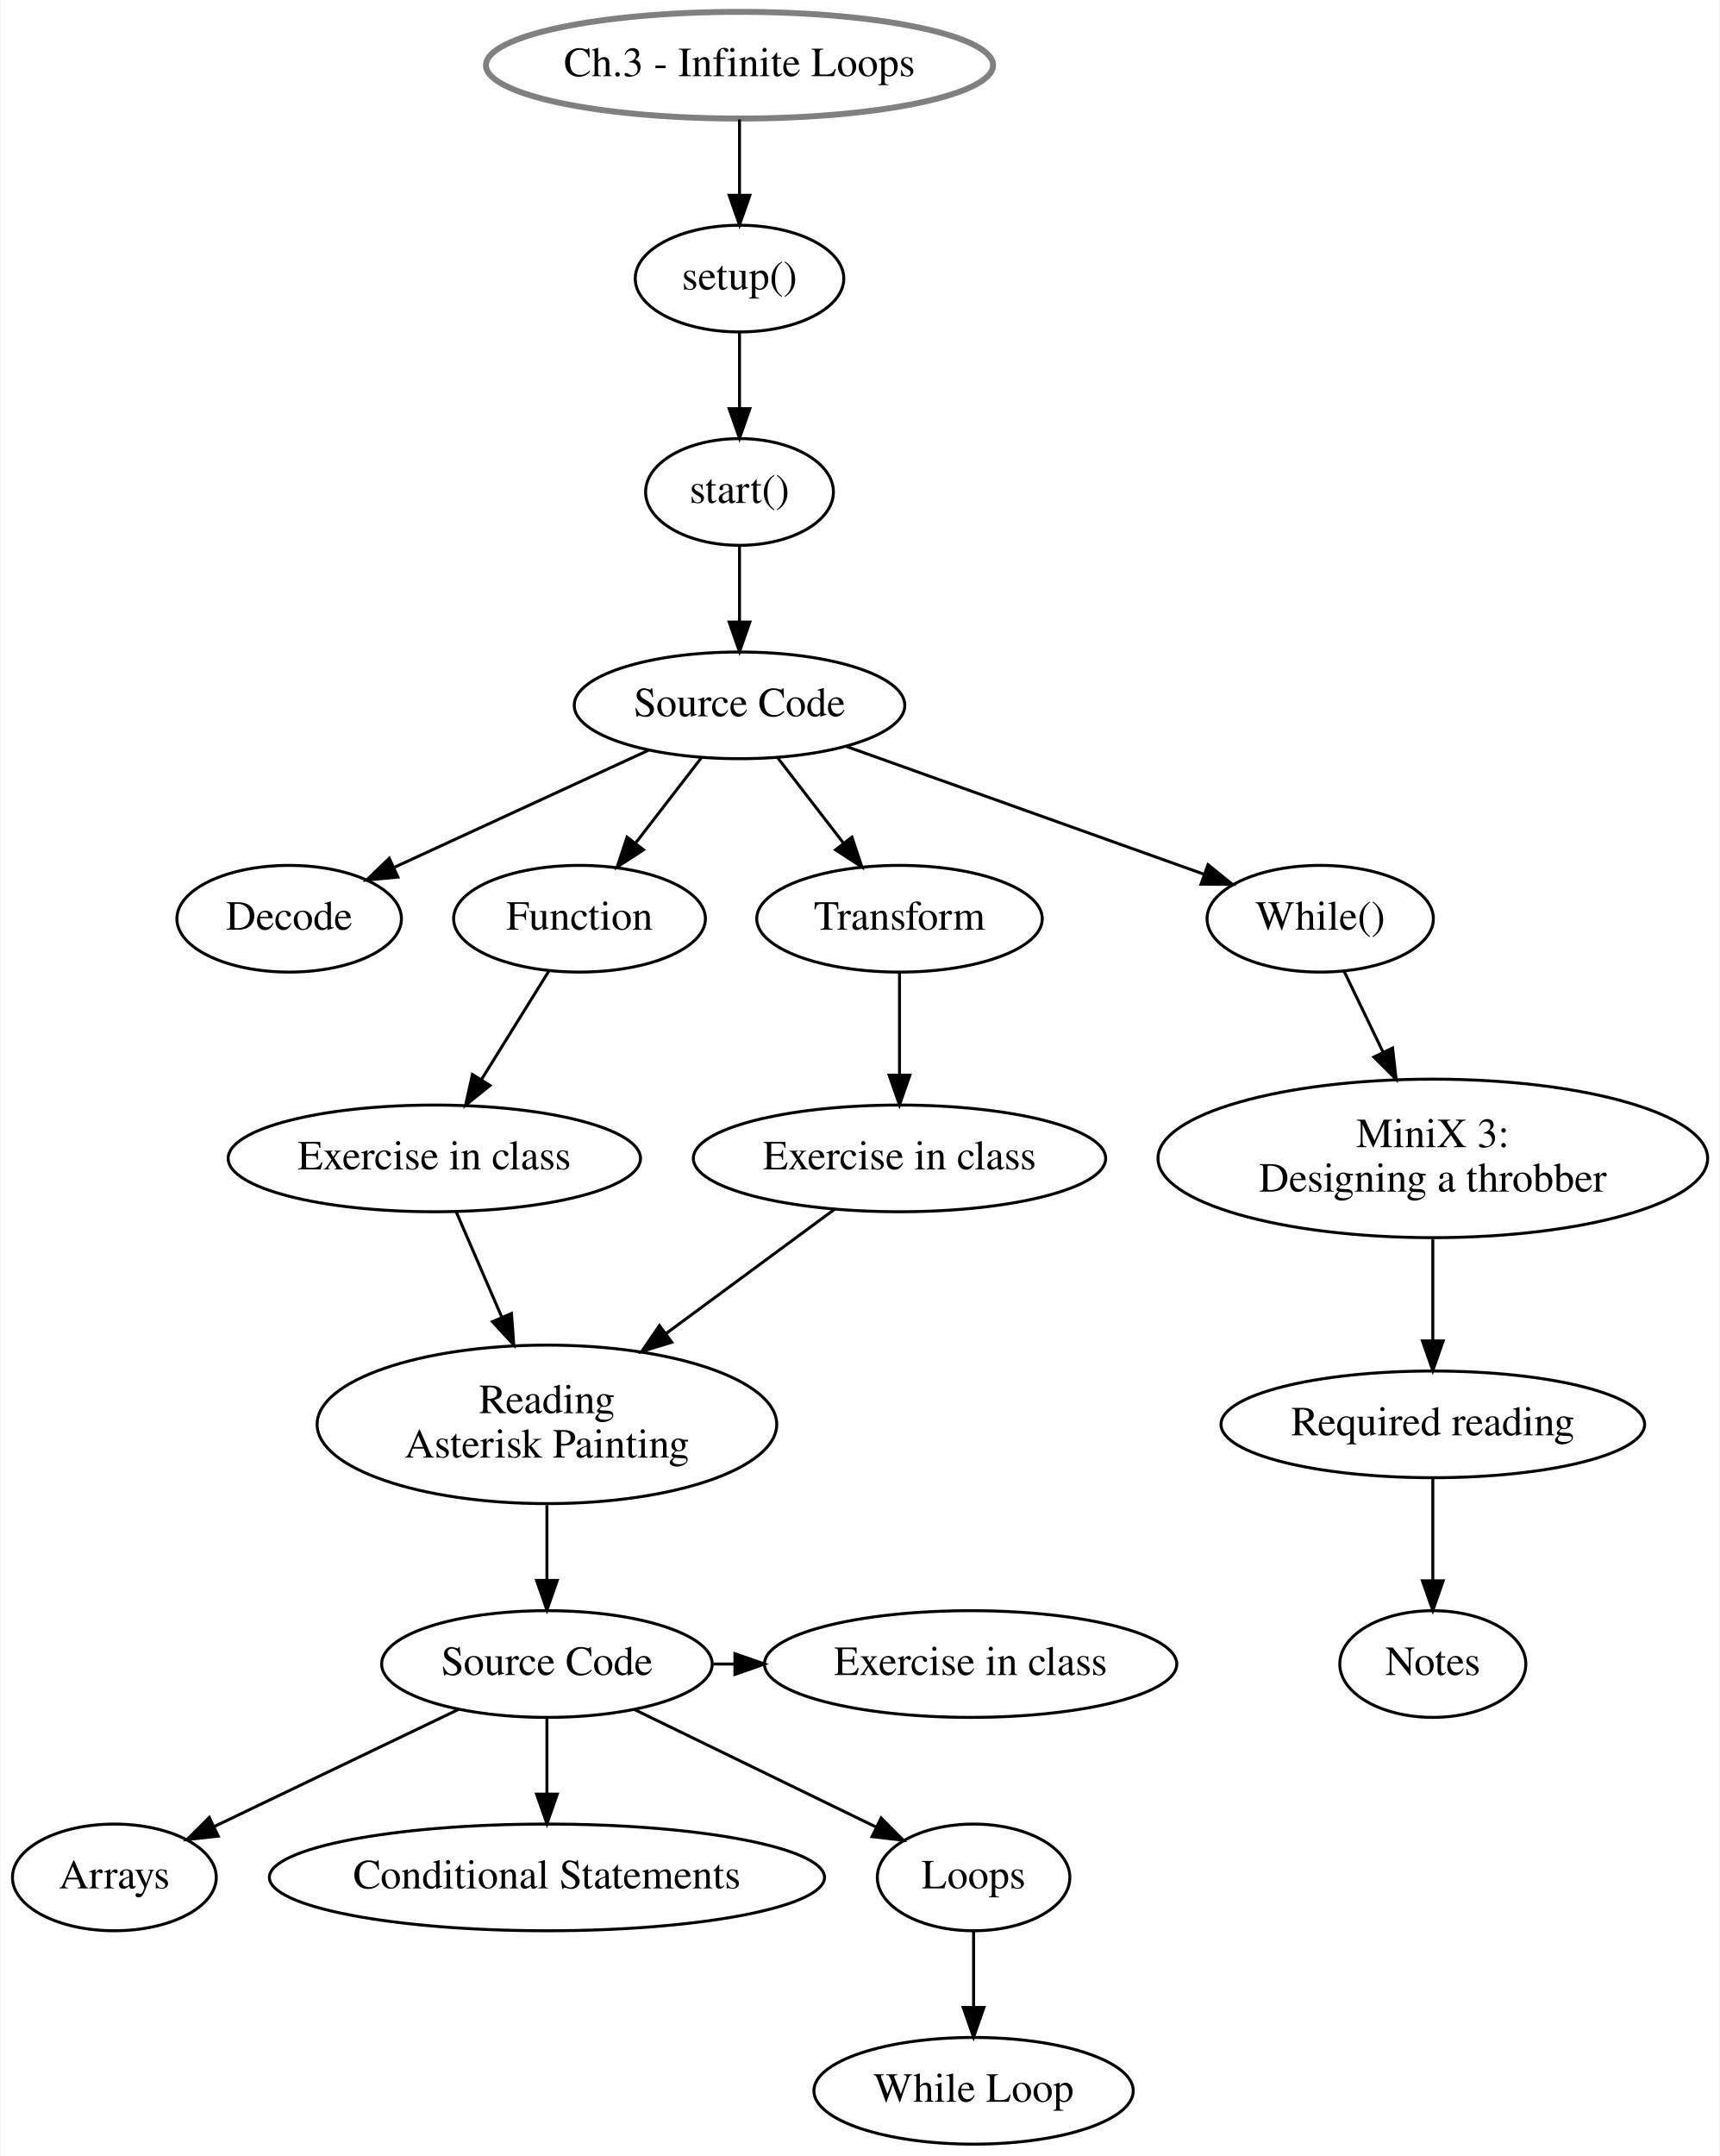
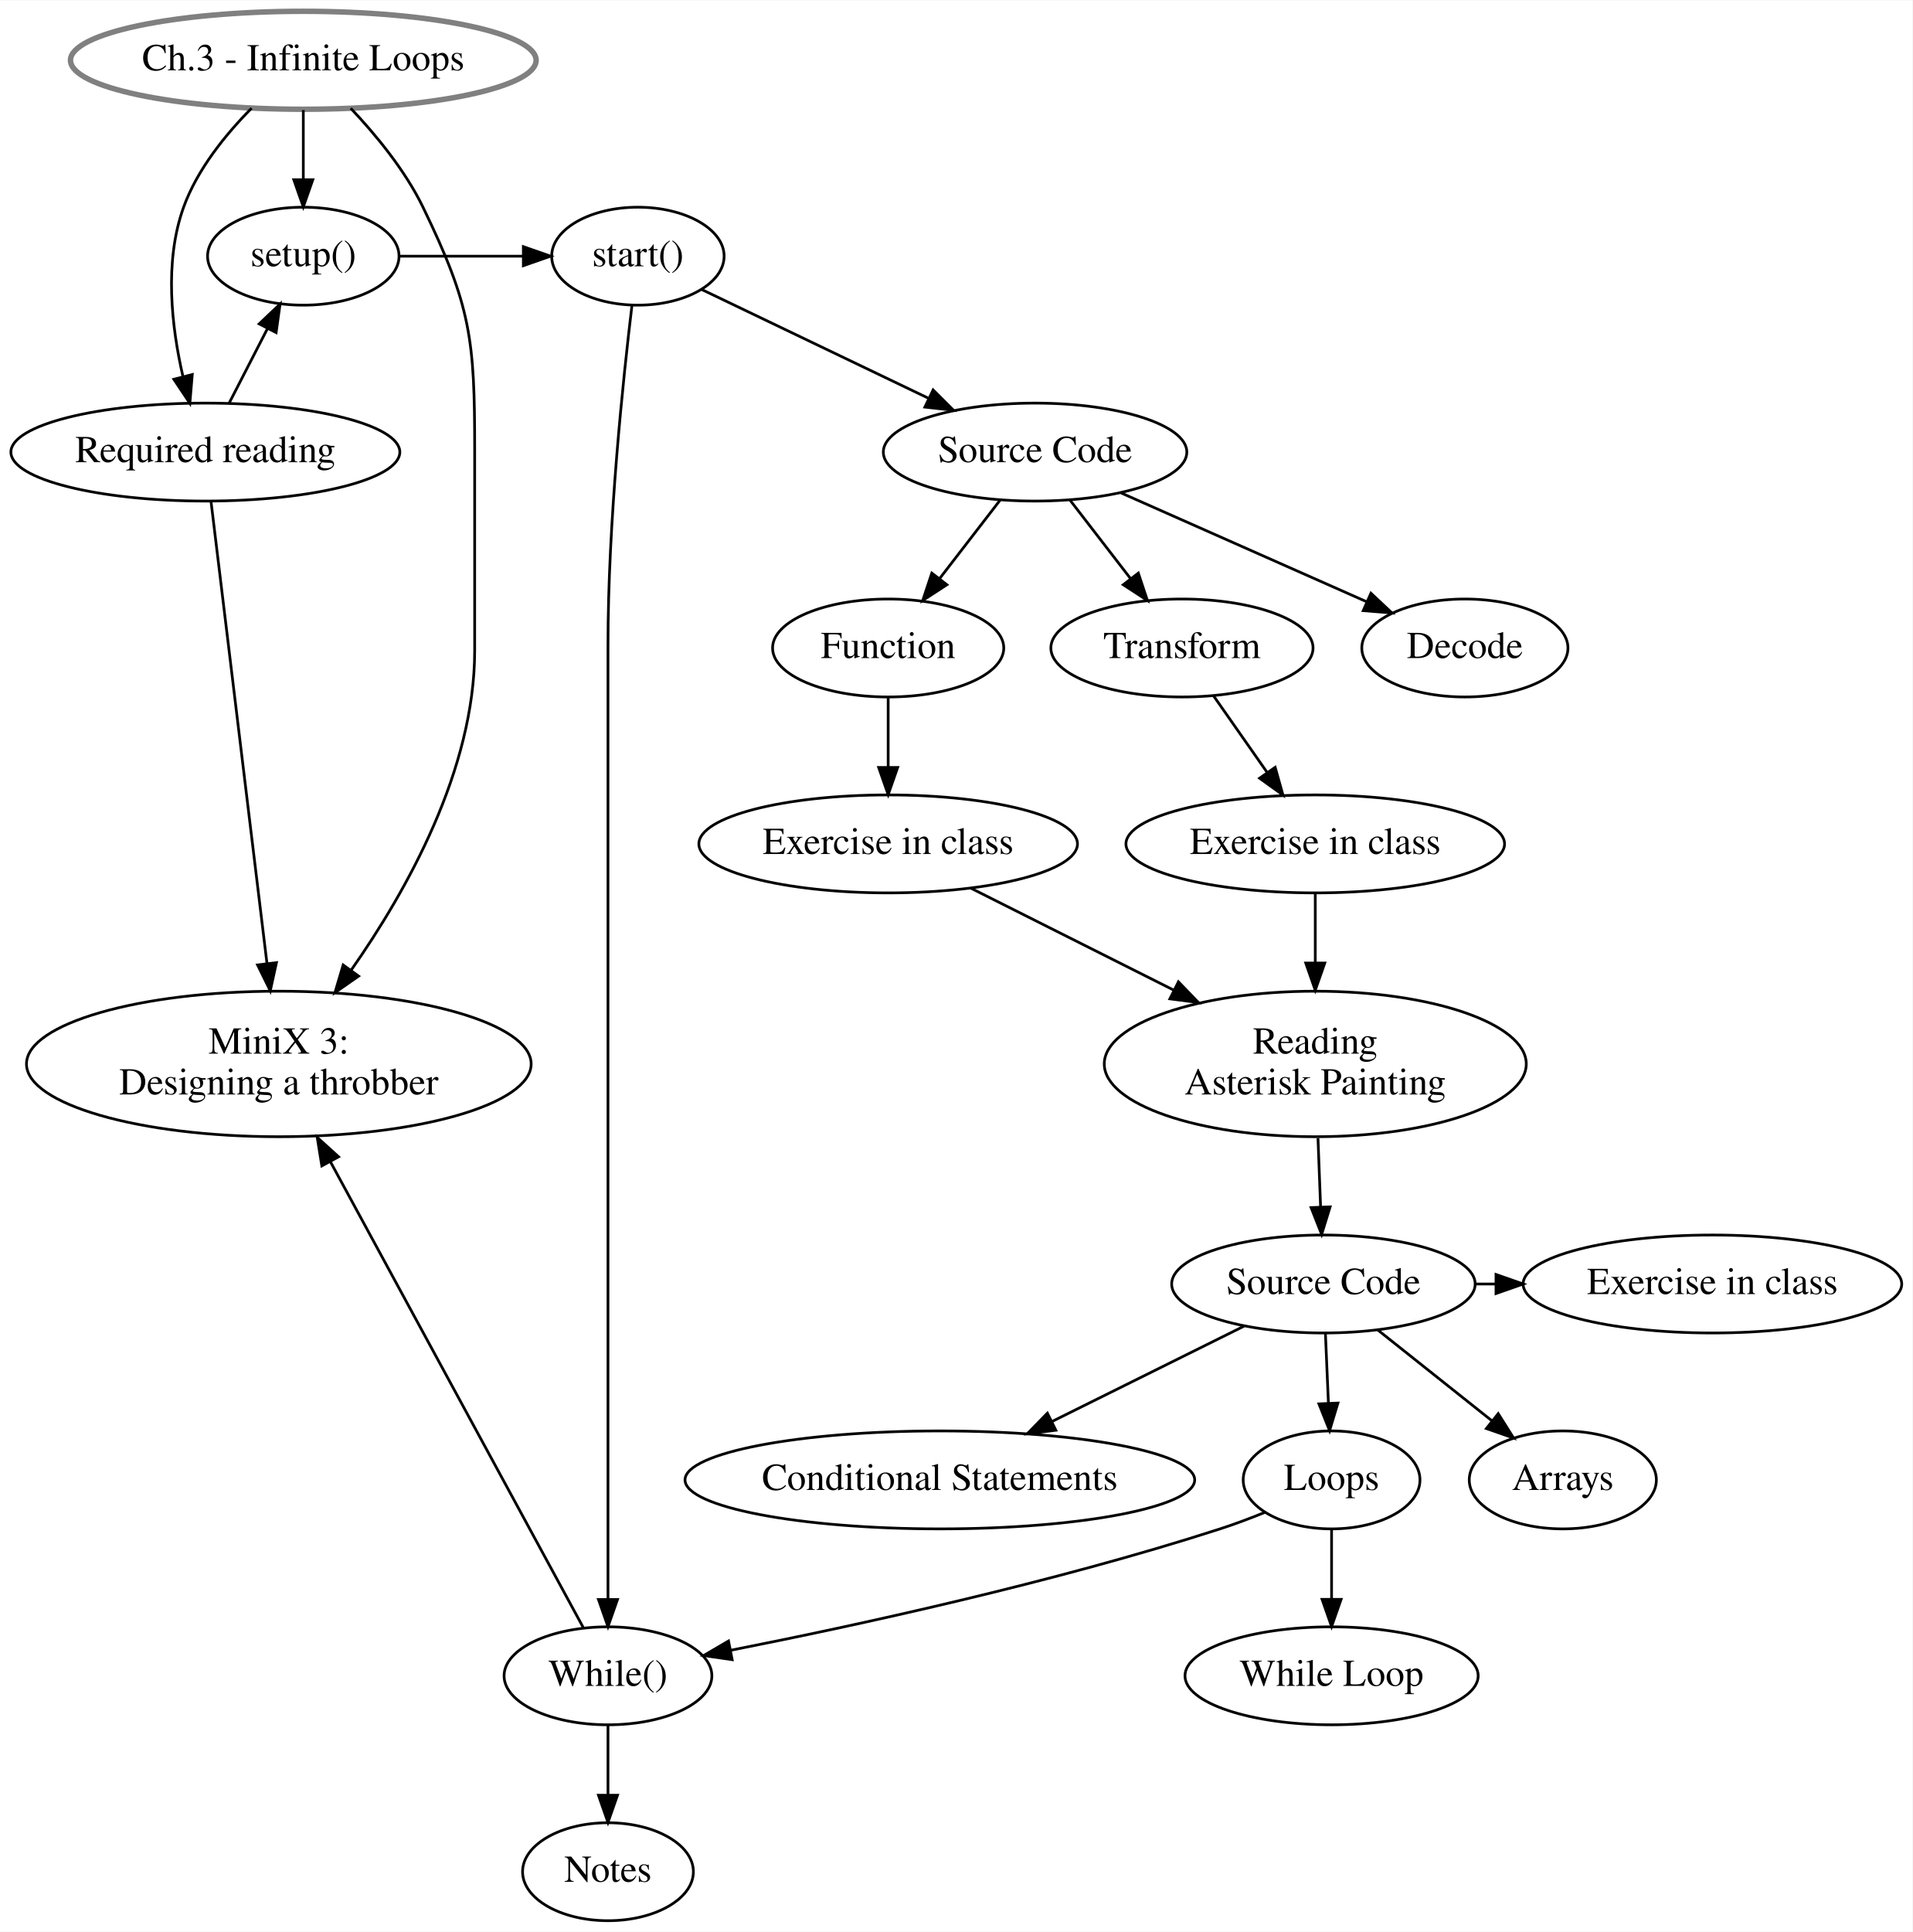
- <svg xmlns="http://www.w3.org/2000/svg" width="580pt" height="727pt" viewBox="0.00 0.00 580.08 727.48">
-   <g id="graph0" class="graph" transform="scale(1 1) rotate(0) translate(4 723.48)">
-     <polygon fill="white" stroke="none" points="-4,4 -4,-723.48 576.078,-723.48 576.078,4 -4,4" />
+ <svg xmlns="http://www.w3.org/2000/svg" width="703pt" height="710pt" viewBox="0.00 0.00 703.04 709.74">
+   <g id="graph0" class="graph" transform="scale(1 1) rotate(0) translate(4 705.74)">
+     <polygon fill="white" stroke="none" points="-4,4 -4,-705.74 699.037,-705.74 699.037,4 -4,4" />
    <g id="node1" class="node">
-       <ellipse fill="none" stroke="grey" stroke-width="2" cx="245.447" cy="-701.48" rx="85.585" ry="18" />
-       <text text-anchor="middle" x="245.447" y="-697.78" font-family="Times,serif" font-size="14.00">Ch.3 - Infinite Loops</text>
+       <ellipse fill="none" stroke="grey" stroke-width="2" cx="107.494" cy="-683.74" rx="85.585" ry="18" />
+       <text text-anchor="middle" x="107.494" y="-680.04" font-family="Times,serif" font-size="14.00">Ch.3 - Infinite Loops</text>
    </g>
    <g id="node2" class="node">
-       <ellipse fill="none" stroke="black" cx="245.447" cy="-629.48" rx="35.194" ry="18" />
-       <text text-anchor="middle" x="245.447" y="-625.78" font-family="Times,serif" font-size="14.00">setup()</text>
+       <ellipse fill="none" stroke="black" cx="107.494" cy="-611.74" rx="35.194" ry="18" />
+       <text text-anchor="middle" x="107.494" y="-608.04" font-family="Times,serif" font-size="14.00">setup()</text>
    </g>
    <g id="edge1" class="edge">
-       <path fill="none" stroke="black" d="M245.447,-683.177C245.447,-675.463 245.447,-666.193 245.447,-657.593" />
-       <polygon fill="black" stroke="black" points="248.947,-657.585 245.447,-647.585 241.947,-657.585 248.947,-657.585" />
+       <path fill="none" stroke="black" d="M107.494,-665.437C107.494,-657.723 107.494,-648.453 107.494,-639.853" />
+       <polygon fill="black" stroke="black" points="110.994,-639.844 107.494,-629.844 103.994,-639.844 110.994,-639.844" />
+     </g>
+     <g id="node18" class="node">
+       <ellipse fill="none" stroke="black" cx="98.494" cy="-314.87" rx="92.762" ry="26.741" />
+       <text text-anchor="middle" x="98.494" y="-318.67" font-family="Times,serif" font-size="14.00">MiniX 3: </text>
+       <text text-anchor="middle" x="98.494" y="-303.67" font-family="Times,serif" font-size="14.00">Designing a throbber</text>
+     </g>
+     <g id="edge6" class="edge">
+       <path fill="none" stroke="black" d="M124.922,-666.108C134.156,-656.349 144.918,-643.298 151.494,-629.74 169.145,-593.348 170.494,-581.187 170.494,-540.74 170.494,-540.74 170.494,-540.74 170.494,-466.74 170.494,-423.023 145.566,-378.519 125.046,-349.289" />
+       <polygon fill="black" stroke="black" points="127.819,-347.151 119.126,-341.095 122.145,-351.251 127.819,-347.151" />
+     </g>
+     <g id="node19" class="node">
+       <ellipse fill="none" stroke="black" cx="71.494" cy="-539.74" rx="71.487" ry="18" />
+       <text text-anchor="middle" x="71.494" y="-536.04" font-family="Times,serif" font-size="14.00">Required reading</text>
+     </g>
+     <g id="edge5" class="edge">
+       <path fill="none" stroke="black" d="M88.479,-666.123C79.01,-656.559 68.529,-643.688 63.494,-629.74 56.272,-609.735 59.079,-585.633 63.245,-567.558" />
+       <polygon fill="black" stroke="black" points="66.682,-568.247 65.79,-557.69 59.904,-566.499 66.682,-568.247" />
    </g>
    <g id="node3" class="node">
-       <ellipse fill="none" stroke="black" cx="245.447" cy="-557.48" rx="31.695" ry="18" />
-       <text text-anchor="middle" x="245.447" y="-553.78" font-family="Times,serif" font-size="14.00">start()</text>
+       <ellipse fill="none" stroke="black" cx="230.494" cy="-611.74" rx="31.695" ry="18" />
+       <text text-anchor="middle" x="230.494" y="-608.04" font-family="Times,serif" font-size="14.00">start()</text>
    </g>
    <g id="edge2" class="edge">
-       <path fill="none" stroke="black" d="M245.447,-611.177C245.447,-603.463 245.447,-594.193 245.447,-585.593" />
-       <polygon fill="black" stroke="black" points="248.947,-585.585 245.447,-575.585 241.947,-585.585 248.947,-585.585" />
+       <path fill="none" stroke="black" d="M143.048,-611.74C158.035,-611.74 173.022,-611.74 188.009,-611.74" />
+       <polygon fill="black" stroke="black" points="188.385,-615.24 198.385,-611.74 188.385,-608.24 188.385,-615.24" />
    </g>
    <g id="node5" class="node">
-       <ellipse fill="none" stroke="black" cx="245.447" cy="-485.48" rx="55.79" ry="18" />
-       <text text-anchor="middle" x="245.447" y="-481.78" font-family="Times,serif" font-size="14.00">Source Code</text>
+       <ellipse fill="none" stroke="black" cx="376.494" cy="-539.74" rx="55.79" ry="18" />
+       <text text-anchor="middle" x="376.494" y="-536.04" font-family="Times,serif" font-size="14.00">Source Code</text>
    </g>
    <g id="edge3" class="edge">
-       <path fill="none" stroke="black" d="M245.447,-539.177C245.447,-531.463 245.447,-522.193 245.447,-513.593" />
-       <polygon fill="black" stroke="black" points="248.947,-513.585 245.447,-503.585 241.947,-513.585 248.947,-513.585" />
+       <path fill="none" stroke="black" d="M253.951,-599.493C276.448,-588.707 310.831,-572.222 337.457,-559.456" />
+       <polygon fill="black" stroke="black" points="339.015,-562.591 346.519,-555.112 335.988,-556.279 339.015,-562.591" />
+     </g>
+     <g id="node17" class="node">
+       <ellipse fill="none" stroke="black" cx="219.494" cy="-90" rx="38.194" ry="18" />
+       <text text-anchor="middle" x="219.494" y="-86.3" font-family="Times,serif" font-size="14.00">While()</text>
+     </g>
+     <g id="edge21" class="edge">
+       <path fill="none" stroke="black" d="M228.32,-593.724C225.115,-567.109 219.494,-513.99 219.494,-468.74 219.494,-468.74 219.494,-468.74 219.494,-233 219.494,-192.996 219.494,-146.653 219.494,-118.08" />
+       <polygon fill="black" stroke="black" points="222.994,-118.049 219.494,-108.049 215.994,-118.049 222.994,-118.049" />
    </g>
    <g id="node4" class="node">
-       <ellipse fill="none" stroke="black" cx="93.447" cy="-413.48" rx="37.894" ry="18" />
-       <text text-anchor="middle" x="93.447" y="-409.78" font-family="Times,serif" font-size="14.00">Decode</text>
+       <ellipse fill="none" stroke="black" cx="534.494" cy="-467.74" rx="37.894" ry="18" />
+       <text text-anchor="middle" x="534.494" y="-464.04" font-family="Times,serif" font-size="14.00">Decode</text>
    </g>
    <g id="edge4" class="edge">
-       <path fill="none" stroke="black" d="M214.687,-470.315C189.81,-458.858 154.764,-442.718 128.745,-430.736" />
-       <polygon fill="black" stroke="black" points="130.151,-427.53 119.604,-426.526 127.223,-433.888 130.151,-427.53" />
+       <path fill="none" stroke="black" d="M408.088,-524.743C434.188,-513.179 471.244,-496.762 498.489,-484.691" />
+       <polygon fill="black" stroke="black" points="499.958,-487.869 507.683,-480.618 497.122,-481.469 499.958,-487.869" />
    </g>
    <g id="node6" class="node">
-       <ellipse fill="none" stroke="black" cx="191.447" cy="-413.48" rx="42.494" ry="18" />
-       <text text-anchor="middle" x="191.447" y="-409.78" font-family="Times,serif" font-size="14.00">Function</text>
+       <ellipse fill="none" stroke="black" cx="322.494" cy="-467.74" rx="42.494" ry="18" />
+       <text text-anchor="middle" x="322.494" y="-464.04" font-family="Times,serif" font-size="14.00">Function</text>
    </g>
-     <g id="edge5" class="edge">
-       <path fill="none" stroke="black" d="M232.65,-467.891C225.992,-459.261 217.723,-448.542 210.345,-438.977" />
-       <polygon fill="black" stroke="black" points="213.032,-436.73 204.152,-430.95 207.489,-441.006 213.032,-436.73" />
+     <g id="edge9" class="edge">
+       <path fill="none" stroke="black" d="M363.696,-522.151C357.039,-513.521 348.77,-502.802 341.391,-493.237" />
+       <polygon fill="black" stroke="black" points="344.078,-490.99 335.199,-485.21 338.536,-495.266 344.078,-490.99" />
    </g>
    <g id="node8" class="node">
-       <ellipse fill="none" stroke="black" cx="299.447" cy="-413.48" rx="48.192" ry="18" />
-       <text text-anchor="middle" x="299.447" y="-409.78" font-family="Times,serif" font-size="14.00">Transform</text>
+       <ellipse fill="none" stroke="black" cx="430.494" cy="-467.74" rx="48.192" ry="18" />
+       <text text-anchor="middle" x="430.494" y="-464.04" font-family="Times,serif" font-size="14.00">Transform</text>
+     </g>
+     <g id="edge11" class="edge">
+       <path fill="none" stroke="black" d="M389.291,-522.151C395.949,-513.521 404.217,-502.802 411.596,-493.237" />
+       <polygon fill="black" stroke="black" points="414.451,-495.266 417.788,-485.21 408.909,-490.99 414.451,-495.266" />
+     </g>
+     <g id="node7" class="node">
+       <ellipse fill="none" stroke="black" cx="322.494" cy="-395.74" rx="69.588" ry="18" />
+       <text text-anchor="middle" x="322.494" y="-392.04" font-family="Times,serif" font-size="14.00">Exercise in class</text>
+     </g>
+     <g id="edge10" class="edge">
+       <path fill="none" stroke="black" d="M322.494,-449.437C322.494,-441.723 322.494,-432.453 322.494,-423.853" />
+       <polygon fill="black" stroke="black" points="325.994,-423.844 322.494,-413.844 318.994,-423.844 325.994,-423.844" />
+     </g>
+     <g id="node10" class="node">
+       <ellipse fill="none" stroke="black" cx="479.494" cy="-314.87" rx="77.564" ry="26.741" />
+       <text text-anchor="middle" x="479.494" y="-318.67" font-family="Times,serif" font-size="14.00">Reading </text>
+       <text text-anchor="middle" x="479.494" y="-303.67" font-family="Times,serif" font-size="14.00">Asterisk Painting</text>
+     </g>
+     <g id="edge13" class="edge">
+       <path fill="none" stroke="black" d="M352.765,-379.533C373.954,-368.889 402.797,-354.399 427.615,-341.932" />
+       <polygon fill="black" stroke="black" points="429.189,-345.058 436.554,-337.441 426.047,-338.803 429.189,-345.058" />
+     </g>
+     <g id="node9" class="node">
+       <ellipse fill="none" stroke="black" cx="479.494" cy="-395.74" rx="69.588" ry="18" />
+       <text text-anchor="middle" x="479.494" y="-392.04" font-family="Times,serif" font-size="14.00">Exercise in class</text>
+     </g>
+     <g id="edge12" class="edge">
+       <path fill="none" stroke="black" d="M442.106,-450.151C448,-441.732 455.284,-431.325 461.853,-421.941" />
+       <polygon fill="black" stroke="black" points="464.757,-423.896 467.624,-413.696 459.022,-419.882 464.757,-423.896" />
+     </g>
+     <g id="edge14" class="edge">
+       <path fill="none" stroke="black" d="M479.494,-377.626C479.494,-370.137 479.494,-361.046 479.494,-352.168" />
+       <polygon fill="black" stroke="black" points="482.994,-351.953 479.494,-341.953 475.994,-351.953 482.994,-351.953" />
+     </g>
+     <g id="node11" class="node">
+       <ellipse fill="none" stroke="black" cx="482.494" cy="-234" rx="55.79" ry="18" />
+       <text text-anchor="middle" x="482.494" y="-230.3" font-family="Times,serif" font-size="14.00">Source Code</text>
+     </g>
+     <g id="edge15" class="edge">
+       <path fill="none" stroke="black" d="M480.493,-287.607C480.801,-279.506 481.141,-270.568 481.452,-262.392" />
+       <polygon fill="black" stroke="black" points="484.956,-262.346 481.839,-252.22 477.961,-262.08 484.956,-262.346" />
+     </g>
+     <g id="node12" class="node">
+       <ellipse fill="none" stroke="black" cx="625.494" cy="-234" rx="69.588" ry="18" />
+       <text text-anchor="middle" x="625.494" y="-230.3" font-family="Times,serif" font-size="14.00">Exercise in class</text>
+     </g>
+     <g id="edge16" class="edge">
+       <path fill="none" stroke="black" d="M538.632,-234C541.066,-234 543.499,-234 545.933,-234" />
+       <polygon fill="black" stroke="black" points="545.937,-237.5 555.937,-234 545.937,-230.5 545.937,-237.5" />
+     </g>
+     <g id="node13" class="node">
+       <ellipse fill="none" stroke="black" cx="570.494" cy="-162" rx="34.394" ry="18" />
+       <text text-anchor="middle" x="570.494" y="-158.3" font-family="Times,serif" font-size="14.00">Arrays</text>
+     </g>
+     <g id="edge17" class="edge">
+       <path fill="none" stroke="black" d="M502.462,-217.116C514.893,-207.228 531.014,-194.404 544.443,-183.722" />
+       <polygon fill="black" stroke="black" points="546.753,-186.357 552.4,-177.393 542.395,-180.879 546.753,-186.357" />
+     </g>
+     <g id="node14" class="node">
+       <ellipse fill="none" stroke="black" cx="341.494" cy="-162" rx="93.683" ry="18" />
+       <text text-anchor="middle" x="341.494" y="-158.3" font-family="Times,serif" font-size="14.00">Conditional Statements</text>
+     </g>
+     <g id="edge18" class="edge">
+       <path fill="none" stroke="black" d="M453.278,-218.496C432.86,-208.359 405.309,-194.681 382.668,-183.441" />
+       <polygon fill="black" stroke="black" points="384.134,-180.262 373.621,-178.95 381.022,-186.531 384.134,-180.262" />
+     </g>
+     <g id="node15" class="node">
+       <ellipse fill="none" stroke="black" cx="485.494" cy="-162" rx="32.494" ry="18" />
+       <text text-anchor="middle" x="485.494" y="-158.3" font-family="Times,serif" font-size="14.00">Loops</text>
+     </g>
+     <g id="edge19" class="edge">
+       <path fill="none" stroke="black" d="M483.235,-215.697C483.566,-207.983 483.963,-198.712 484.332,-190.112" />
+       <polygon fill="black" stroke="black" points="487.829,-190.245 484.761,-180.104 480.836,-189.945 487.829,-190.245" />
+     </g>
+     <g id="node16" class="node">
+       <ellipse fill="none" stroke="black" cx="485.494" cy="-90" rx="53.891" ry="18" />
+       <text text-anchor="middle" x="485.494" y="-86.3" font-family="Times,serif" font-size="14.00">While Loop</text>
+     </g>
+     <g id="edge20" class="edge">
+       <path fill="none" stroke="black" d="M485.494,-143.697C485.494,-135.983 485.494,-126.712 485.494,-118.112" />
+       <polygon fill="black" stroke="black" points="488.994,-118.104 485.494,-108.104 481.994,-118.104 488.994,-118.104" />
+     </g>
+     <g id="edge22" class="edge">
+       <path fill="none" stroke="black" d="M461.019,-150.096C455.635,-147.911 449.92,-145.751 444.494,-144 383.245,-124.232 310.436,-108.432 264.587,-99.386" />
+       <polygon fill="black" stroke="black" points="265.149,-95.93 254.664,-97.451 263.809,-102.8 265.149,-95.93" />
+     </g>
+     <g id="edge24" class="edge">
+       <path fill="none" stroke="black" d="M210.44,-107.677C190.792,-143.865 143.893,-230.25 117.455,-278.946" />
+       <polygon fill="black" stroke="black" points="114.306,-277.41 112.611,-287.868 120.458,-280.75 114.306,-277.41" />
+     </g>
+     <g id="node20" class="node">
+       <ellipse fill="none" stroke="black" cx="219.494" cy="-18" rx="31.396" ry="18" />
+       <text text-anchor="middle" x="219.494" y="-14.3" font-family="Times,serif" font-size="14.00">Notes</text>
+     </g>
+     <g id="edge23" class="edge">
+       <path fill="none" stroke="black" d="M219.494,-71.697C219.494,-63.983 219.494,-54.712 219.494,-46.112" />
+       <polygon fill="black" stroke="black" points="222.994,-46.104 219.494,-36.104 215.994,-46.104 222.994,-46.104" />
+     </g>
+     <g id="edge8" class="edge">
+       <path fill="none" stroke="black" d="M80.214,-557.696C84.44,-565.913 89.605,-575.956 94.299,-585.085" />
+       <polygon fill="black" stroke="black" points="91.276,-586.859 98.962,-594.151 97.501,-583.657 91.276,-586.859" />
    </g>
    <g id="edge7" class="edge">
-       <path fill="none" stroke="black" d="M258.244,-467.891C264.902,-459.261 273.17,-448.542 280.549,-438.977" />
-       <polygon fill="black" stroke="black" points="283.405,-441.006 286.742,-430.95 277.862,-436.73 283.405,-441.006" />
-     </g>
-     <g id="node17" class="node">
-       <ellipse fill="none" stroke="black" cx="441.447" cy="-413.48" rx="38.194" ry="18" />
-       <text text-anchor="middle" x="441.447" y="-409.78" font-family="Times,serif" font-size="14.00">While()</text>
-     </g>
-     <g id="edge17" class="edge">
-       <path fill="none" stroke="black" d="M281.396,-471.641C315.641,-459.411 367.059,-441.048 402.319,-428.454" />
-       <polygon fill="black" stroke="black" points="403.568,-431.725 411.808,-425.065 401.214,-425.133 403.568,-431.725" />
-     </g>
-     <g id="node7" class="node">
-       <ellipse fill="none" stroke="black" cx="142.447" cy="-332.61" rx="69.588" ry="18" />
-       <text text-anchor="middle" x="142.447" y="-328.91" font-family="Times,serif" font-size="14.00">Exercise in class</text>
-     </g>
-     <g id="edge6" class="edge">
-       <path fill="none" stroke="black" d="M181.055,-395.754C174.474,-385.16 165.831,-371.25 158.393,-359.276" />
-       <polygon fill="black" stroke="black" points="161.243,-357.231 152.993,-350.584 155.297,-360.926 161.243,-357.231" />
-     </g>
-     <g id="node10" class="node">
-       <ellipse fill="none" stroke="black" cx="180.447" cy="-242.87" rx="77.564" ry="26.741" />
-       <text text-anchor="middle" x="180.447" y="-246.67" font-family="Times,serif" font-size="14.00">Reading </text>
-       <text text-anchor="middle" x="180.447" y="-231.67" font-family="Times,serif" font-size="14.00">Asterisk Painting</text>
-     </g>
-     <g id="edge9" class="edge">
-       <path fill="none" stroke="black" d="M149.774,-314.693C154.13,-304.634 159.824,-291.488 165.121,-279.257" />
-       <polygon fill="black" stroke="black" points="168.489,-280.288 169.251,-269.72 162.065,-277.506 168.489,-280.288" />
-     </g>
-     <g id="node9" class="node">
-       <ellipse fill="none" stroke="black" cx="299.447" cy="-332.61" rx="69.588" ry="18" />
-       <text text-anchor="middle" x="299.447" y="-328.91" font-family="Times,serif" font-size="14.00">Exercise in class</text>
-     </g>
-     <g id="edge8" class="edge">
-       <path fill="none" stroke="black" d="M299.447,-395.367C299.447,-385.341 299.447,-372.446 299.447,-361.035" />
-       <polygon fill="black" stroke="black" points="302.947,-360.69 299.447,-350.69 295.947,-360.69 302.947,-360.69" />
-     </g>
-     <g id="edge10" class="edge">
-       <path fill="none" stroke="black" d="M277.621,-315.517C261.722,-303.795 239.728,-287.579 220.685,-273.538" />
-       <polygon fill="black" stroke="black" points="222.58,-270.587 212.454,-267.469 218.426,-276.221 222.58,-270.587" />
-     </g>
-     <g id="node11" class="node">
-       <ellipse fill="none" stroke="black" cx="180.447" cy="-162" rx="55.79" ry="18" />
-       <text text-anchor="middle" x="180.447" y="-158.3" font-family="Times,serif" font-size="14.00">Source Code</text>
-     </g>
-     <g id="edge11" class="edge">
-       <path fill="none" stroke="black" d="M180.447,-215.607C180.447,-207.506 180.447,-198.568 180.447,-190.392" />
-       <polygon fill="black" stroke="black" points="183.947,-190.22 180.447,-180.22 176.947,-190.22 183.947,-190.22" />
-     </g>
-     <g id="node12" class="node">
-       <ellipse fill="none" stroke="black" cx="323.447" cy="-162" rx="69.588" ry="18" />
-       <text text-anchor="middle" x="323.447" y="-158.3" font-family="Times,serif" font-size="14.00">Exercise in class</text>
-     </g>
-     <g id="edge12" class="edge">
-       <path fill="none" stroke="black" d="M236.586,-162C239.019,-162 241.452,-162 243.886,-162" />
-       <polygon fill="black" stroke="black" points="243.89,-165.5 253.89,-162 243.89,-158.5 243.89,-165.5" />
-     </g>
-     <g id="node13" class="node">
-       <ellipse fill="none" stroke="black" cx="34.447" cy="-90" rx="34.394" ry="18" />
-       <text text-anchor="middle" x="34.447" y="-86.3" font-family="Times,serif" font-size="14.00">Arrays</text>
-     </g>
-     <g id="edge13" class="edge">
-       <path fill="none" stroke="black" d="M150.549,-146.666C126.581,-135.174 92.955,-119.052 68.056,-107.114" />
-       <polygon fill="black" stroke="black" points="69.51,-103.929 58.979,-102.762 66.483,-110.241 69.51,-103.929" />
-     </g>
-     <g id="node14" class="node">
-       <ellipse fill="none" stroke="black" cx="180.447" cy="-90" rx="93.683" ry="18" />
-       <text text-anchor="middle" x="180.447" y="-86.3" font-family="Times,serif" font-size="14.00">Conditional Statements</text>
-     </g>
-     <g id="edge14" class="edge">
-       <path fill="none" stroke="black" d="M180.447,-143.697C180.447,-135.983 180.447,-126.712 180.447,-118.112" />
-       <polygon fill="black" stroke="black" points="183.947,-118.104 180.447,-108.104 176.947,-118.104 183.947,-118.104" />
-     </g>
-     <g id="node15" class="node">
-       <ellipse fill="none" stroke="black" cx="324.447" cy="-90" rx="32.494" ry="18" />
-       <text text-anchor="middle" x="324.447" y="-86.3" font-family="Times,serif" font-size="14.00">Loops</text>
-     </g>
-     <g id="edge15" class="edge">
-       <path fill="none" stroke="black" d="M209.935,-146.666C233.616,-135.154 266.856,-118.996 291.426,-107.052" />
-       <polygon fill="black" stroke="black" points="293.246,-110.059 300.71,-102.539 290.186,-103.763 293.246,-110.059" />
-     </g>
-     <g id="node16" class="node">
-       <ellipse fill="none" stroke="black" cx="324.447" cy="-18" rx="53.891" ry="18" />
-       <text text-anchor="middle" x="324.447" y="-14.3" font-family="Times,serif" font-size="14.00">While Loop</text>
-     </g>
-     <g id="edge16" class="edge">
-       <path fill="none" stroke="black" d="M324.447,-71.697C324.447,-63.983 324.447,-54.712 324.447,-46.112" />
-       <polygon fill="black" stroke="black" points="327.947,-46.104 324.447,-36.104 320.947,-46.104 327.947,-46.104" />
-     </g>
-     <g id="node18" class="node">
-       <ellipse fill="none" stroke="black" cx="479.447" cy="-332.61" rx="92.762" ry="26.741" />
-       <text text-anchor="middle" x="479.447" y="-336.41" font-family="Times,serif" font-size="14.00">MiniX 3: </text>
-       <text text-anchor="middle" x="479.447" y="-321.41" font-family="Times,serif" font-size="14.00">Designing a throbber</text>
-     </g>
-     <g id="edge18" class="edge">
-       <path fill="none" stroke="black" d="M449.506,-395.754C453.329,-387.818 458.049,-378.021 462.602,-368.571" />
-       <polygon fill="black" stroke="black" points="465.873,-369.847 467.06,-359.319 459.566,-366.809 465.873,-369.847" />
-     </g>
-     <g id="node19" class="node">
-       <ellipse fill="none" stroke="black" cx="479.447" cy="-242.87" rx="71.487" ry="18" />
-       <text text-anchor="middle" x="479.447" y="-239.17" font-family="Times,serif" font-size="14.00">Required reading</text>
-     </g>
-     <g id="edge19" class="edge">
-       <path fill="none" stroke="black" d="M479.447,-305.285C479.447,-294.534 479.447,-282.099 479.447,-271.242" />
-       <polygon fill="black" stroke="black" points="482.947,-271.031 479.447,-261.031 475.947,-271.031 482.947,-271.031" />
-     </g>
-     <g id="node20" class="node">
-       <ellipse fill="none" stroke="black" cx="479.447" cy="-162" rx="31.396" ry="18" />
-       <text text-anchor="middle" x="479.447" y="-158.3" font-family="Times,serif" font-size="14.00">Notes</text>
-     </g>
-     <g id="edge20" class="edge">
-       <path fill="none" stroke="black" d="M479.447,-224.756C479.447,-214.731 479.447,-201.836 479.447,-190.425" />
-       <polygon fill="black" stroke="black" points="482.947,-190.08 479.447,-180.08 475.947,-190.08 482.947,-190.08" />
+       <path fill="none" stroke="black" d="M73.567,-521.622C77.951,-485.442 88.237,-400.537 94.134,-351.856" />
+       <polygon fill="black" stroke="black" points="97.629,-352.107 95.357,-341.759 90.68,-351.265 97.629,-352.107" />
    </g>
  </g>
</svg>
